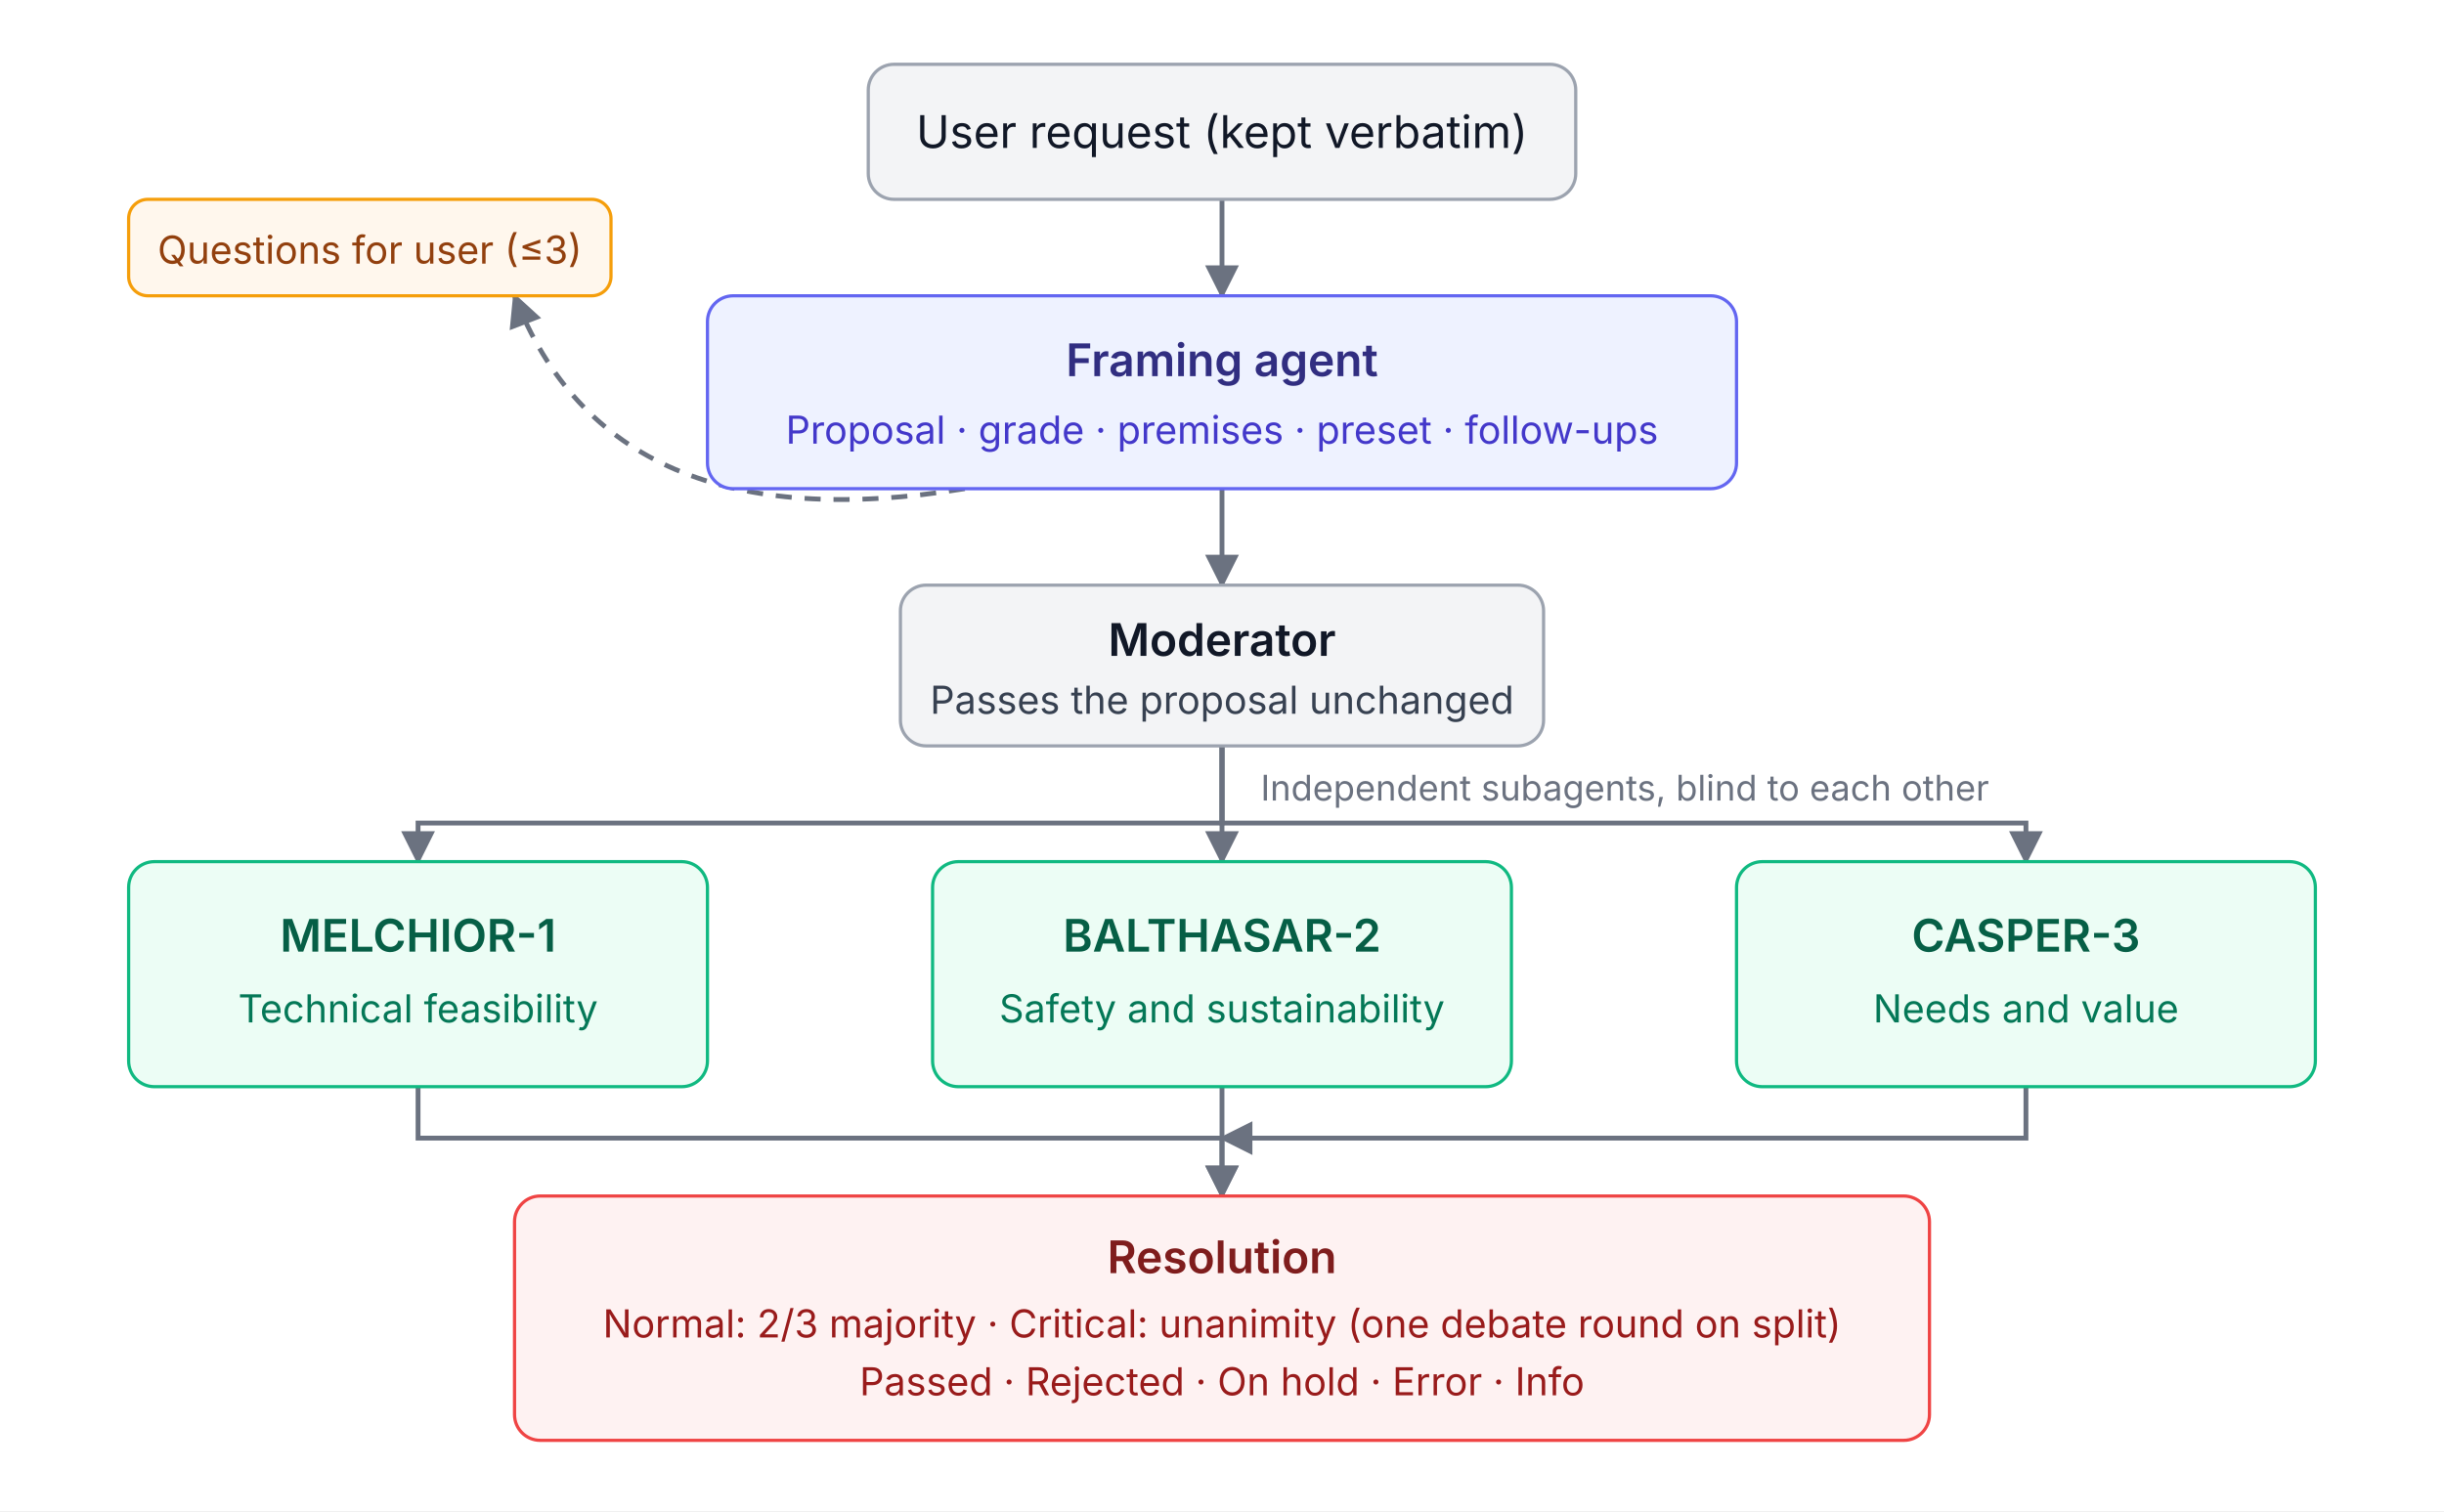
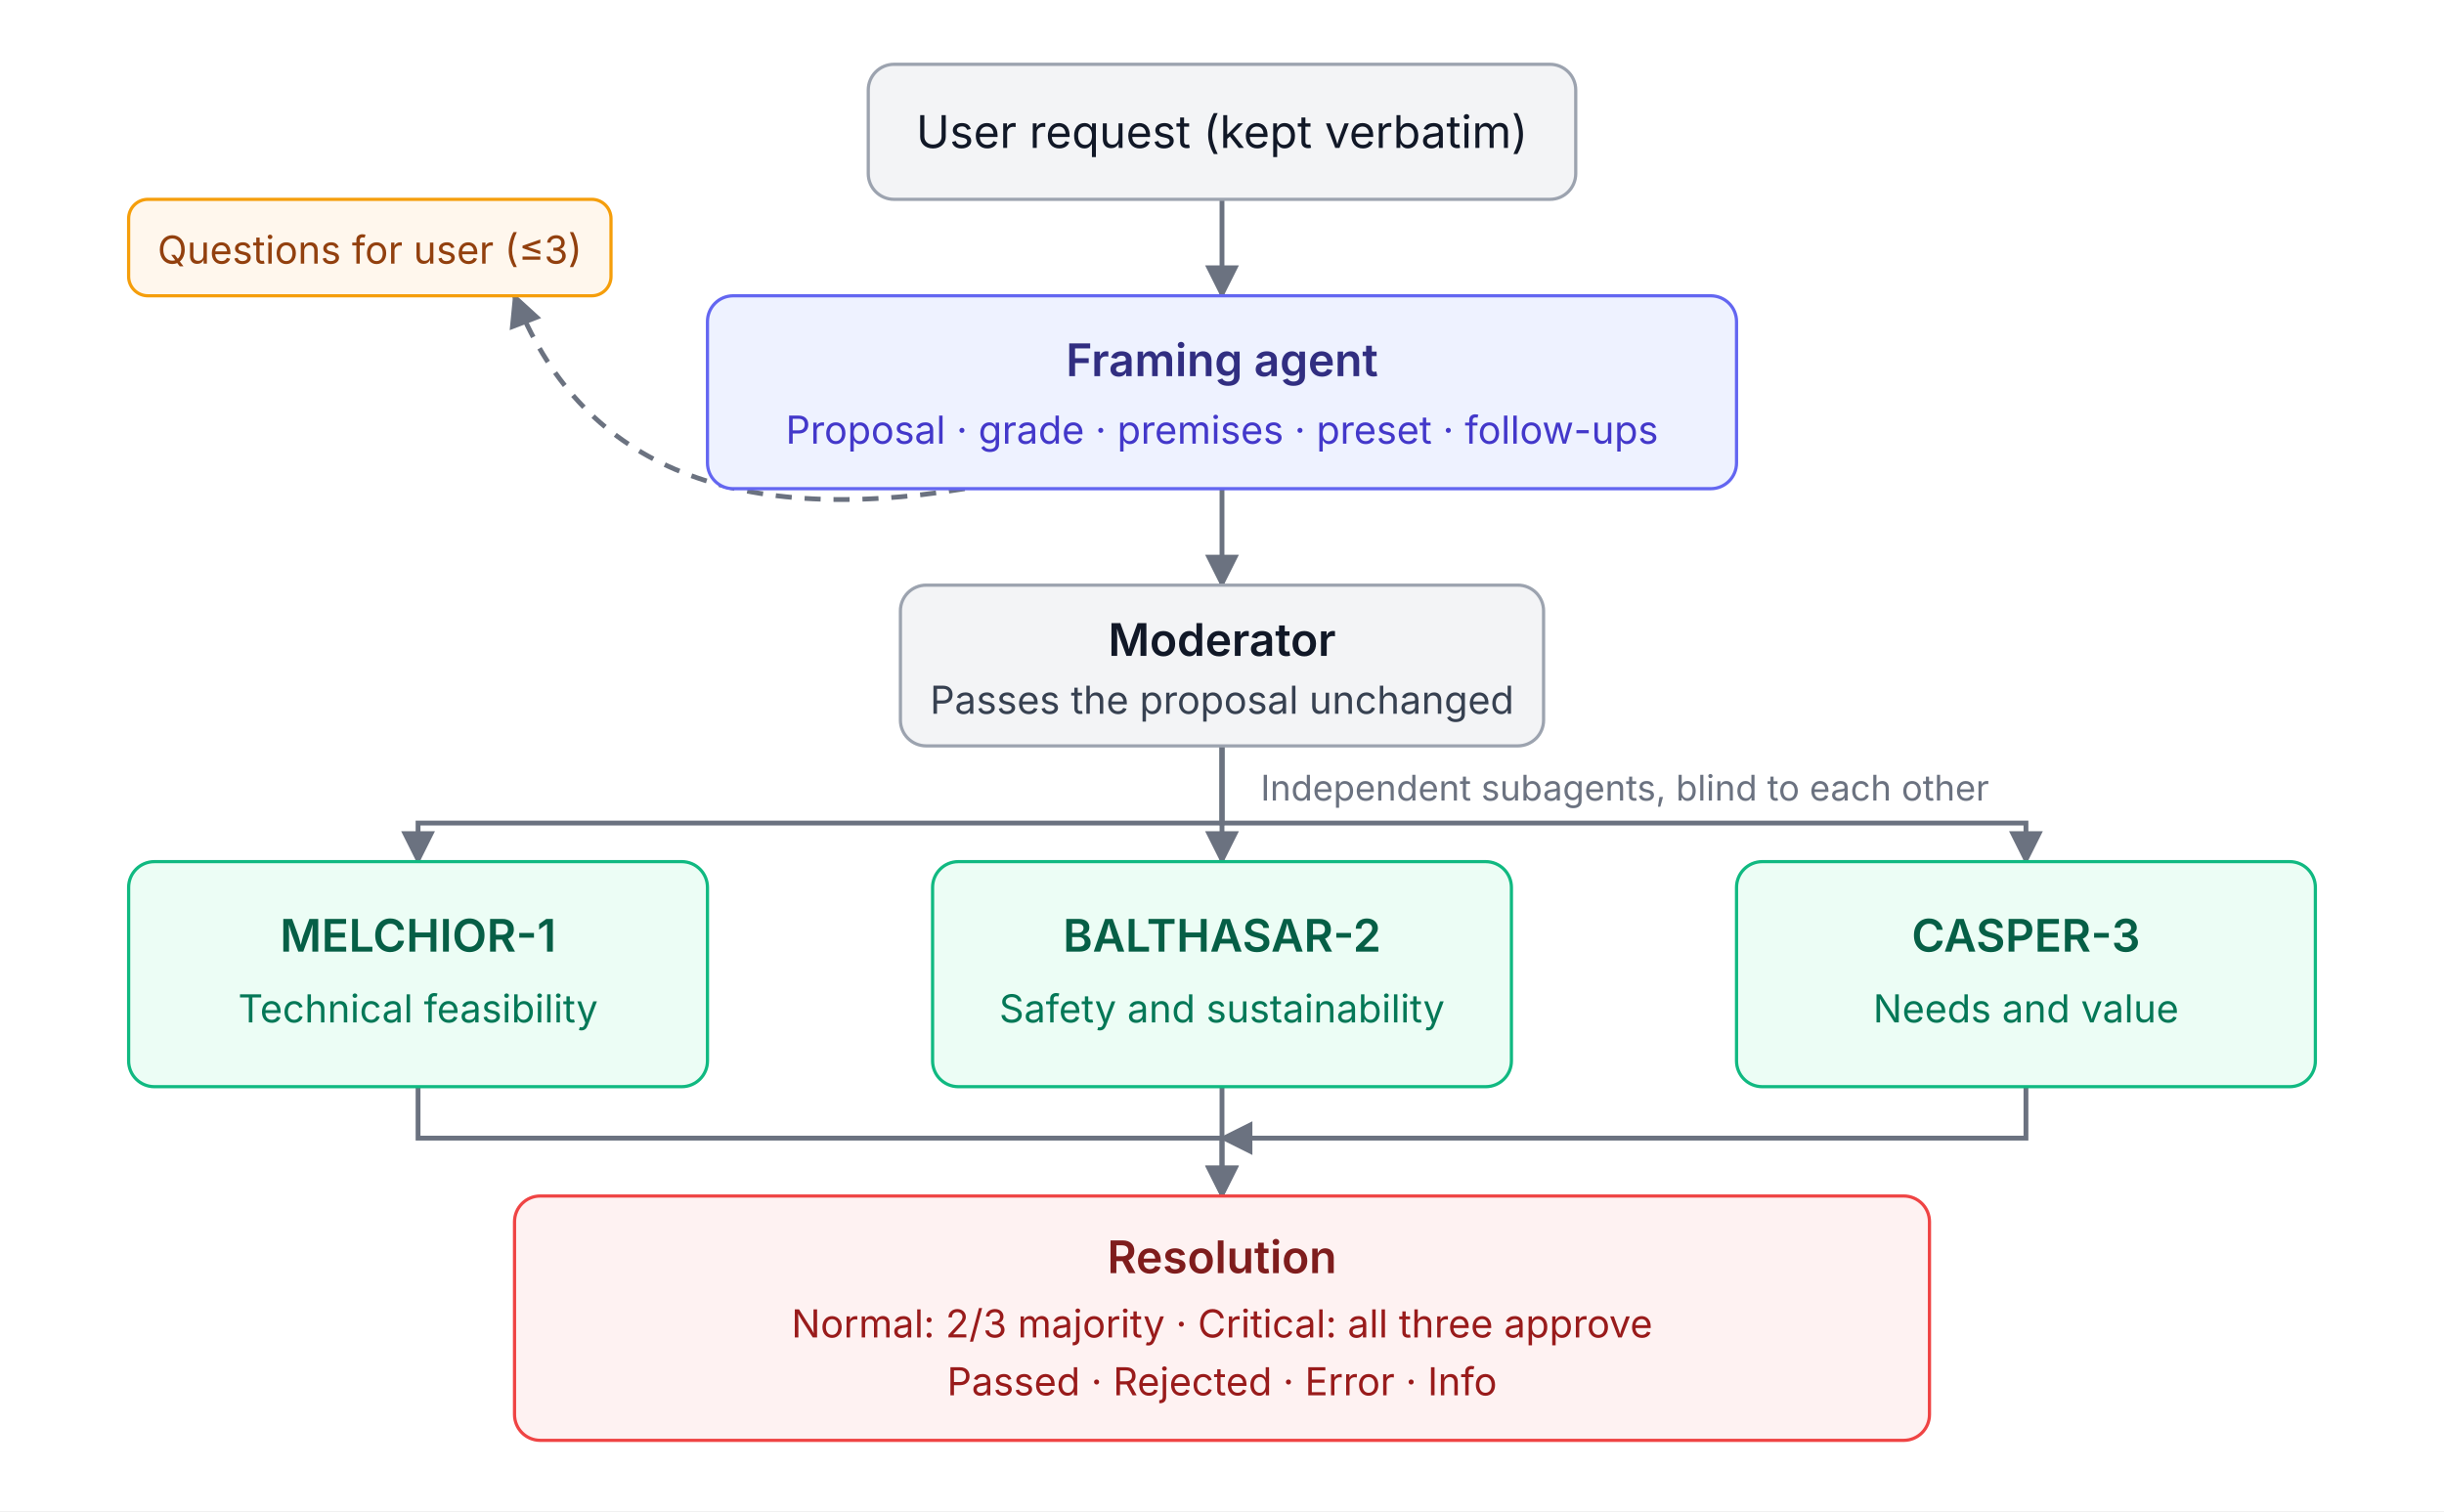
<svg xmlns="http://www.w3.org/2000/svg" viewBox="0 0 760 470" font-family="-apple-system, 'Segoe UI', 'Noto Sans KR', sans-serif">
  <defs>
    <marker id="a" viewBox="0 0 10 10" refX="9" refY="5" markerWidth="7" markerHeight="7" orient="auto-start-reverse">
      <path d="M0,0 L10,5 L0,10 z" fill="#6b7280" />
    </marker>
  </defs>
  <rect width="760" height="470" fill="#ffffff" />
  <g stroke="#6b7280" stroke-width="1.5" fill="none" marker-end="url(#a)">
    <path d="M380,62 V92" />
    <path d="M380,152 V182" />
    <path d="M300,152 Q190,170 160,92" stroke-dasharray="5 4" />
    <path d="M380,232 V256 H130 V268" />
    <path d="M380,232 V268" />
    <path d="M380,232 V256 H630 V268" />
    <path d="M130,338 V354 H380 V372" />
    <path d="M380,338 V372" />
    <path d="M630,338 V354 H380" />
  </g>
  <g font-size="14" text-anchor="middle">
    <rect x="270" y="20" width="220" height="42" rx="8" fill="#f3f4f6" stroke="#9ca3af" />
    <text x="380" y="46" fill="#111827">User request (kept verbatim)</text>
    <rect x="220" y="92" width="320" height="60" rx="8" fill="#eef2ff" stroke="#6366f1" />
    <text x="380" y="117" fill="#312e81" font-weight="600">Framing agent</text>
    <text x="380" y="138" fill="#4338ca" font-size="12">Proposal · grade · premises · preset · follow-ups</text>
    <rect x="40" y="62" width="150" height="30" rx="6" fill="#fff7ed" stroke="#f59e0b" />
    <text x="115" y="82" fill="#92400e" font-size="12">Questions for user (≤3)</text>
    <rect x="280" y="182" width="200" height="50" rx="8" fill="#f3f4f6" stroke="#9ca3af" />
    <text x="380" y="204" fill="#111827" font-weight="600">Moderator</text>
    <text x="380" y="222" fill="#374151" font-size="12">Passes the proposal unchanged</text>
    <rect x="40" y="268" width="180" height="70" rx="8" fill="#ecfdf5" stroke="#10b981" />
    <text x="130" y="296" fill="#065f46" font-weight="600">MELCHIOR-1</text>
    <text x="130" y="318" fill="#047857" font-size="12">Technical feasibility</text>
    <rect x="290" y="268" width="180" height="70" rx="8" fill="#ecfdf5" stroke="#10b981" />
    <text x="380" y="296" fill="#065f46" font-weight="600">BALTHASAR-2</text>
    <text x="380" y="318" fill="#047857" font-size="12">Safety and sustainability</text>
    <rect x="540" y="268" width="180" height="70" rx="8" fill="#ecfdf5" stroke="#10b981" />
    <text x="630" y="296" fill="#065f46" font-weight="600">CASPER-3</text>
    <text x="630" y="318" fill="#047857" font-size="12">Needs and value</text>
    <text x="392" y="249" fill="#6b7280" font-size="11" text-anchor="start">Independent subagents, blind to each other</text>
    <rect x="160" y="372" width="440" height="76" rx="8" fill="#fef2f2" stroke="#ef4444" />
    <text x="380" y="396" fill="#7f1d1d" font-weight="600">Resolution</text>
-     <text x="380" y="416" fill="#991b1b" font-size="12">Normal: 2/3 majority · Critical: unanimity (one debate round on split)</text>
-     <text x="380" y="434" fill="#991b1b" font-size="12">Passed · Rejected · On hold · Error · Info</text>
+     <text x="380" y="416" fill="#991b1b" font-size="12">Normal: 2/3 majority · Critical: all three approve</text>
+     <text x="380" y="434" fill="#991b1b" font-size="12">Passed · Rejected · Error · Info</text>
  </g>
</svg>
